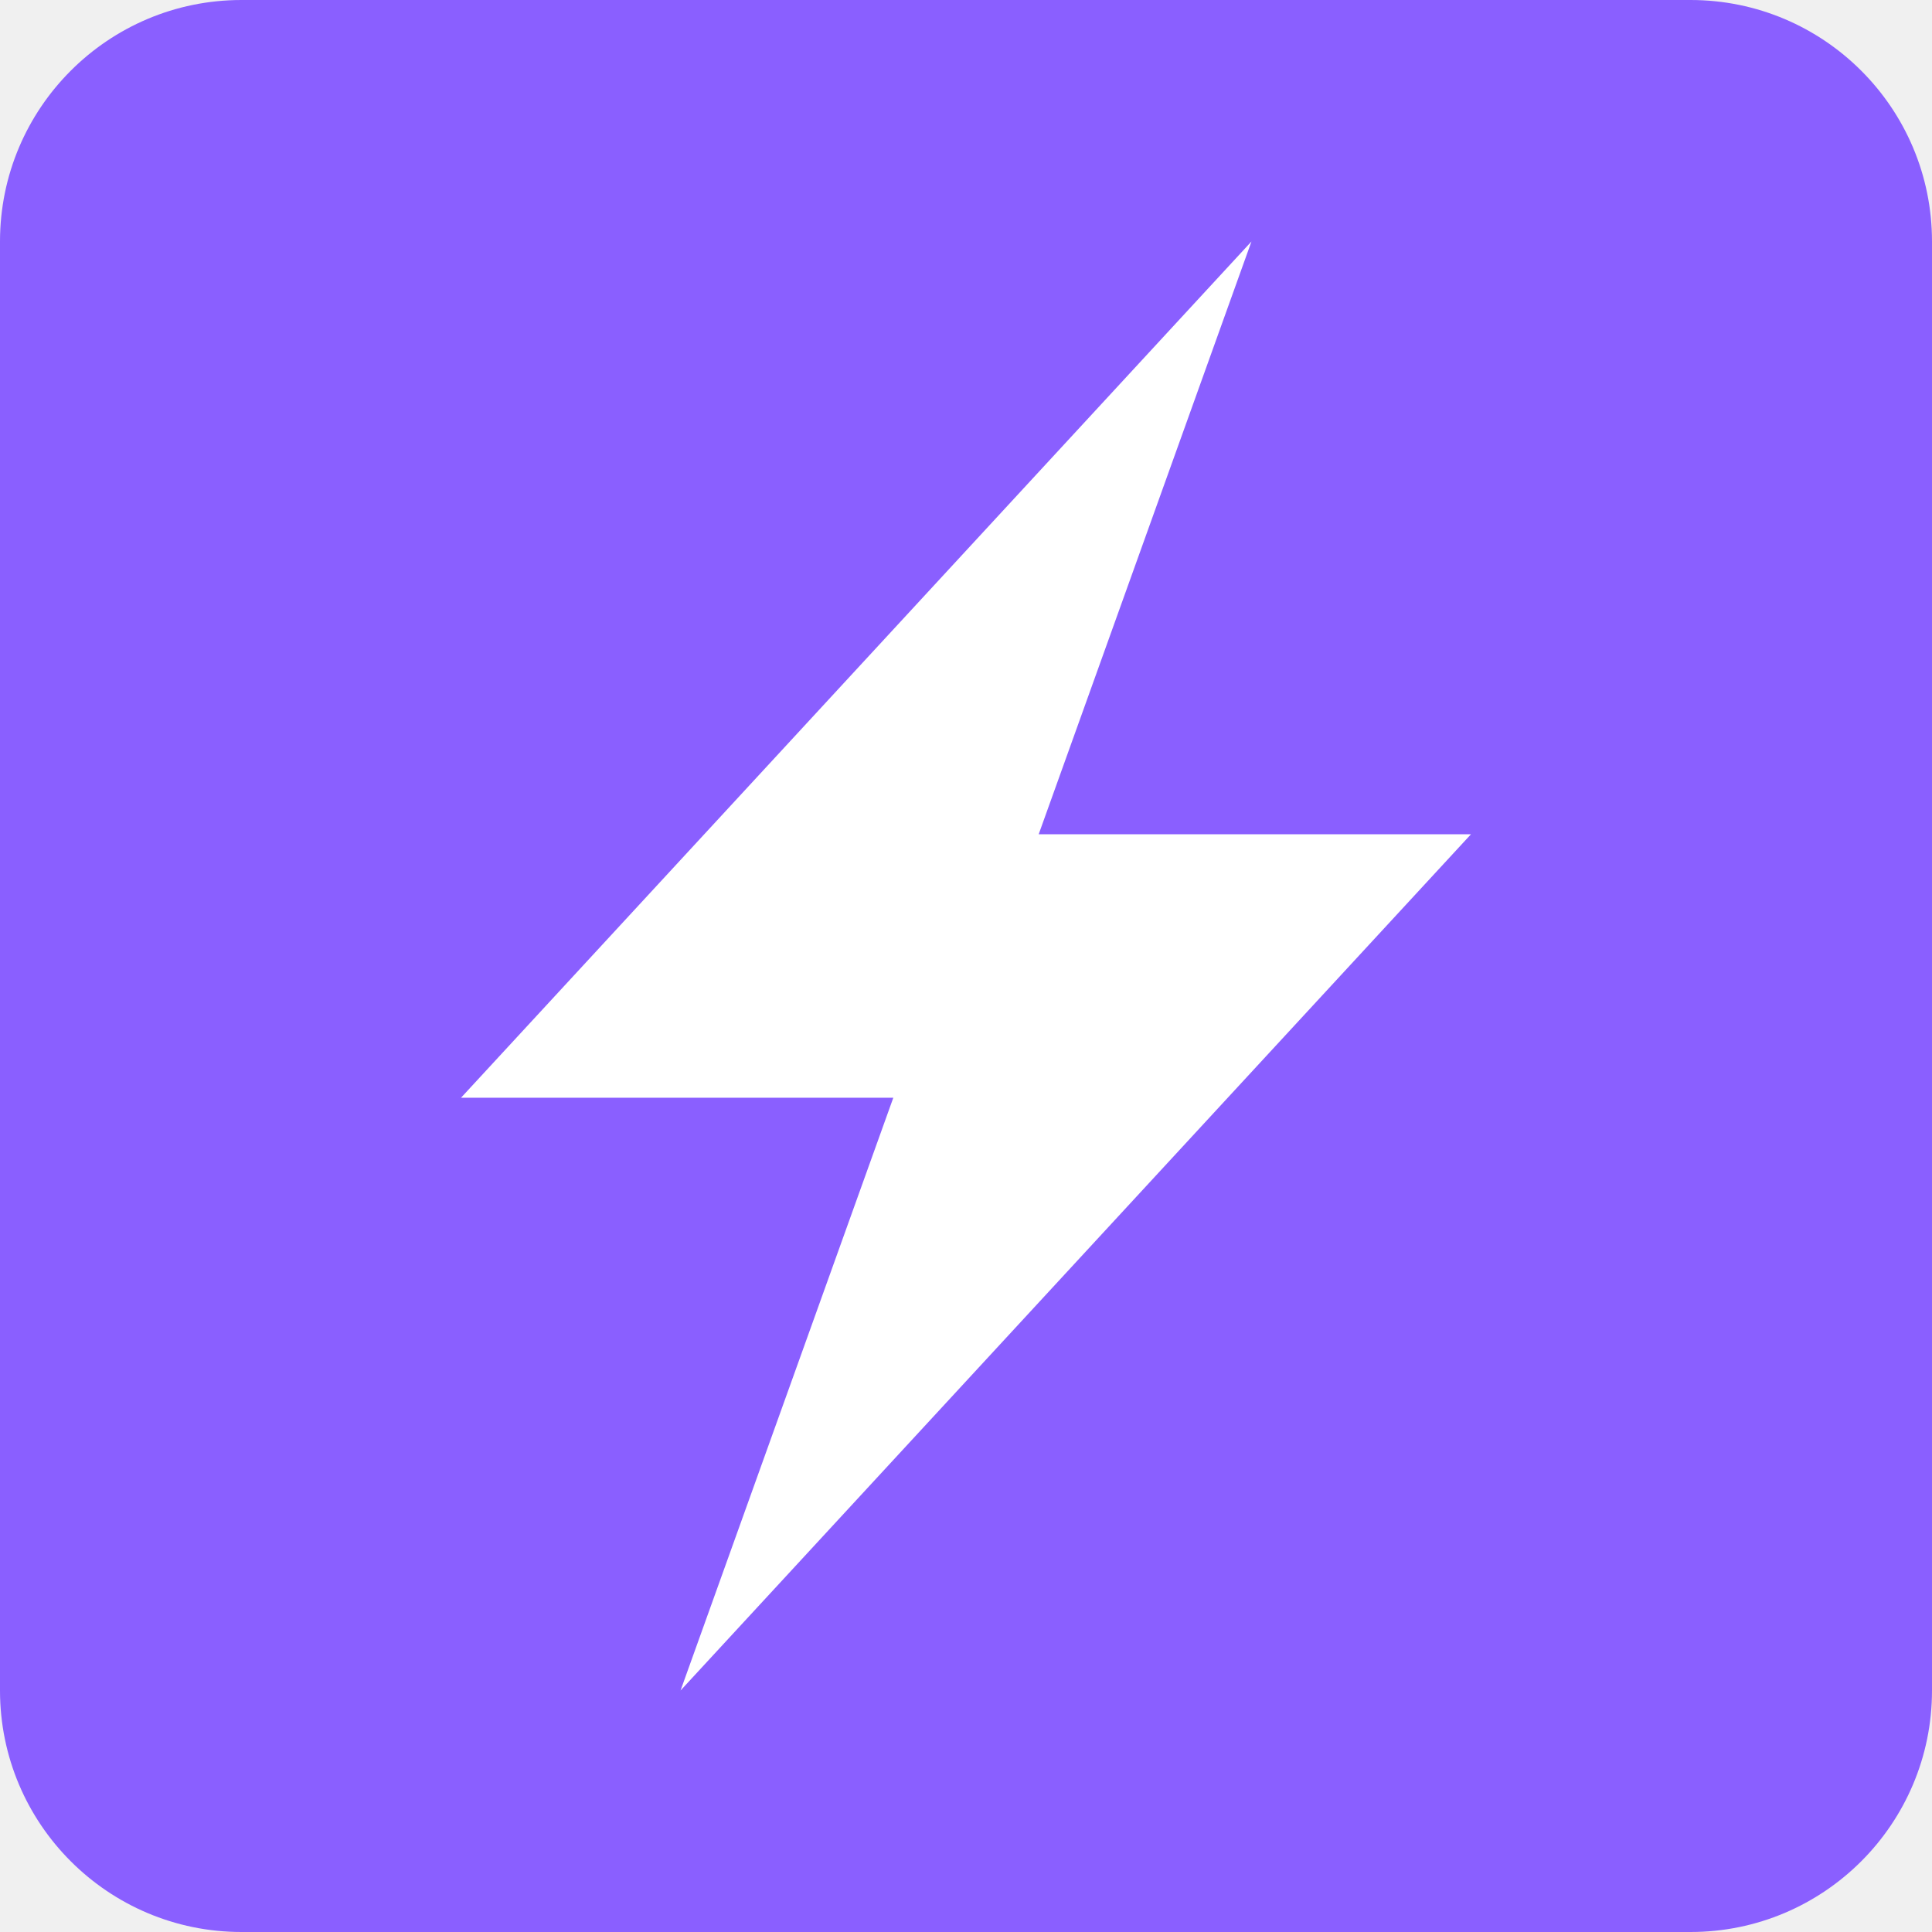
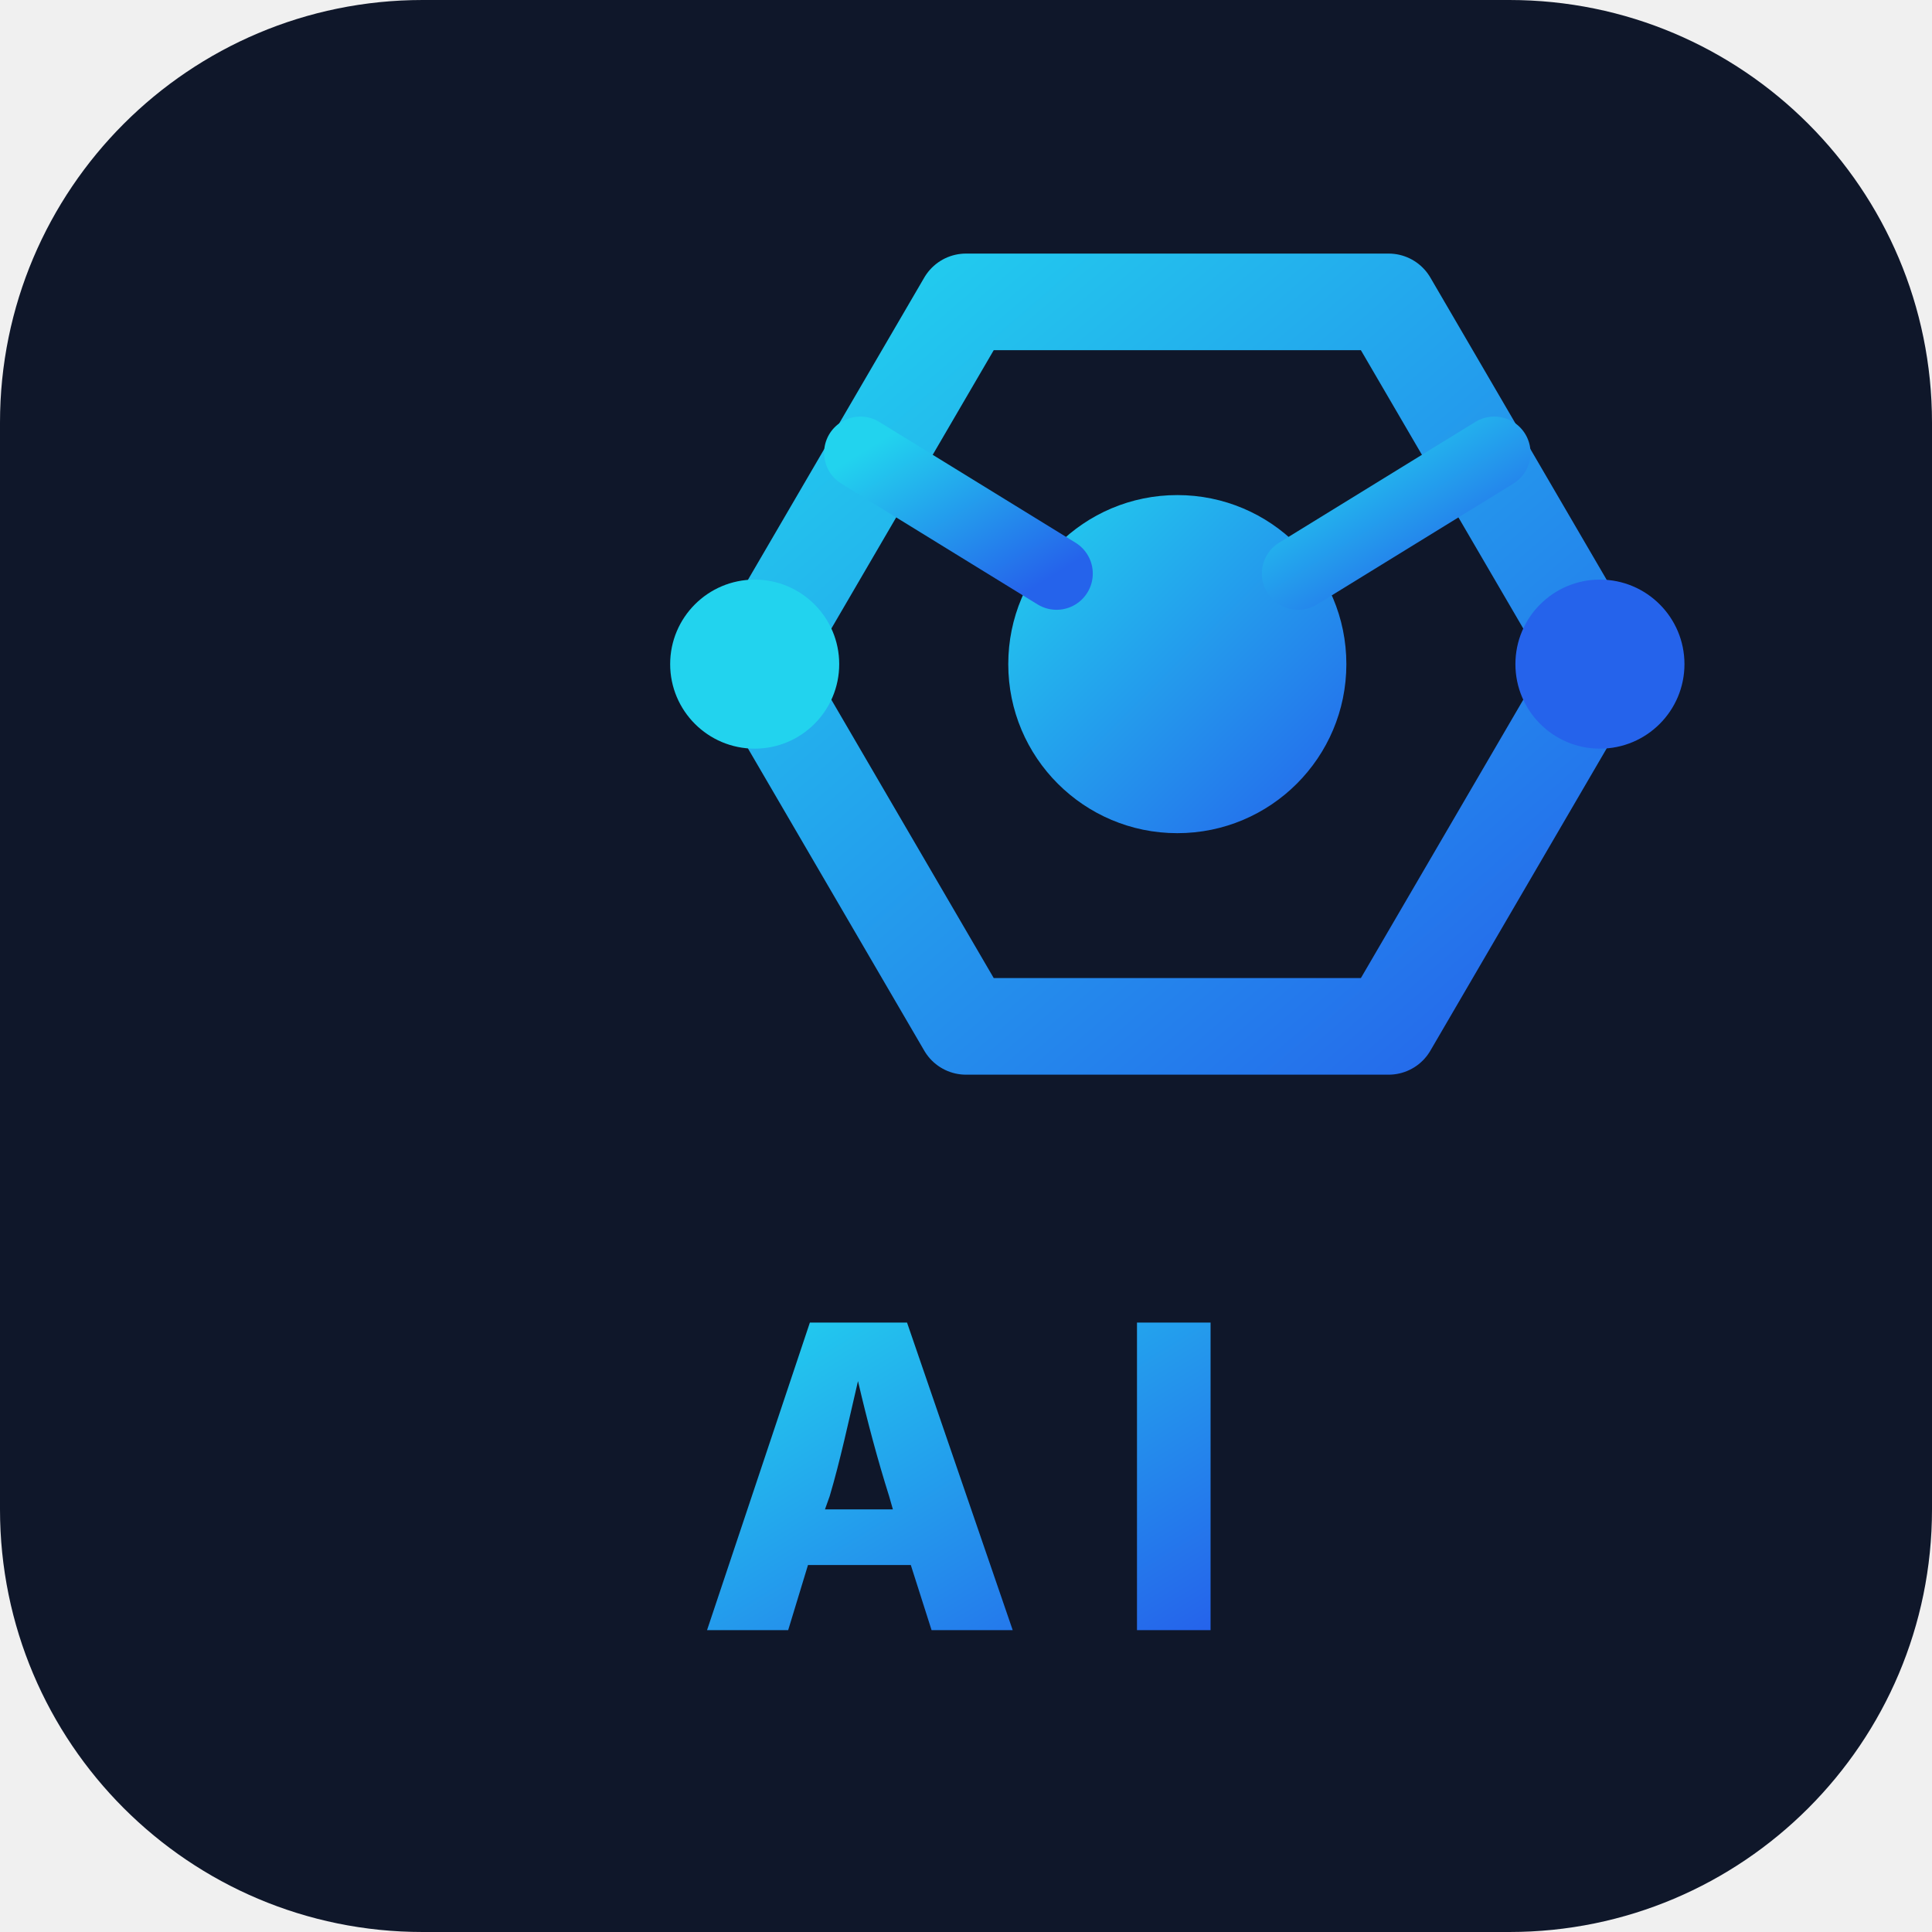
- <svg xmlns="http://www.w3.org/2000/svg" viewBox="0 0 16 16" width="16" height="16">
-   <rect width="16" height="16" rx="2" fill="#8A5FFF" />
-   <path d="M7.398 9.091h-3.58L10.364 2 8.602 6.909h3.58L5.636 14l1.762-4.909Z" fill="#fff" />
+ <svg xmlns="http://www.w3.org/2000/svg" viewBox="0 0 32 32" width="32" height="32" fill="none">
+   <defs>
+     <linearGradient id="fav-grad" x1="0%" y1="0%" x2="100%" y2="100%">
+       <stop offset="0%" stop-color="#22d3ee" />
+       <stop offset="100%" stop-color="#2563eb" />
+     </linearGradient>
+   </defs>
+   <rect width="32" height="32" rx="7" fill="#0f172a" />
+   <polygon points="16,5 23,5 26.5,11 23,17 16,17 12.5,11" fill="none" stroke="url(#fav-grad)" stroke-width="1.6" stroke-linejoin="round" />
+   <circle cx="19.5" cy="11" r="2.8" fill="url(#fav-grad)" />
+   <line x1="12.5" y1="11" x2="16.7" y2="11" stroke="url(#fav-grad)" stroke-width="1.2" stroke-linecap="round" />
+   <line x1="22.3" y1="11" x2="26.5" y2="11" stroke="url(#fav-grad)" stroke-width="1.2" stroke-linecap="round" />
+   <line x1="14.25" y1="7.5" x2="17.5" y2="9.5" stroke="url(#fav-grad)" stroke-width="1.2" stroke-linecap="round" />
+   <line x1="21.5" y1="9.5" x2="24.75" y2="7.5" stroke="url(#fav-grad)" stroke-width="1.2" stroke-linecap="round" />
+   <circle cx="12.5" cy="11" r="1.4" fill="#22d3ee" />
+   <circle cx="26.5" cy="11" r="1.4" fill="#2563eb" />
+   <text x="16" y="27" text-anchor="middle" font-family="'Inter', Arial, sans-serif" font-size="7" font-weight="800" letter-spacing="1.5" fill="url(#fav-grad)">AI</text>
</svg>
